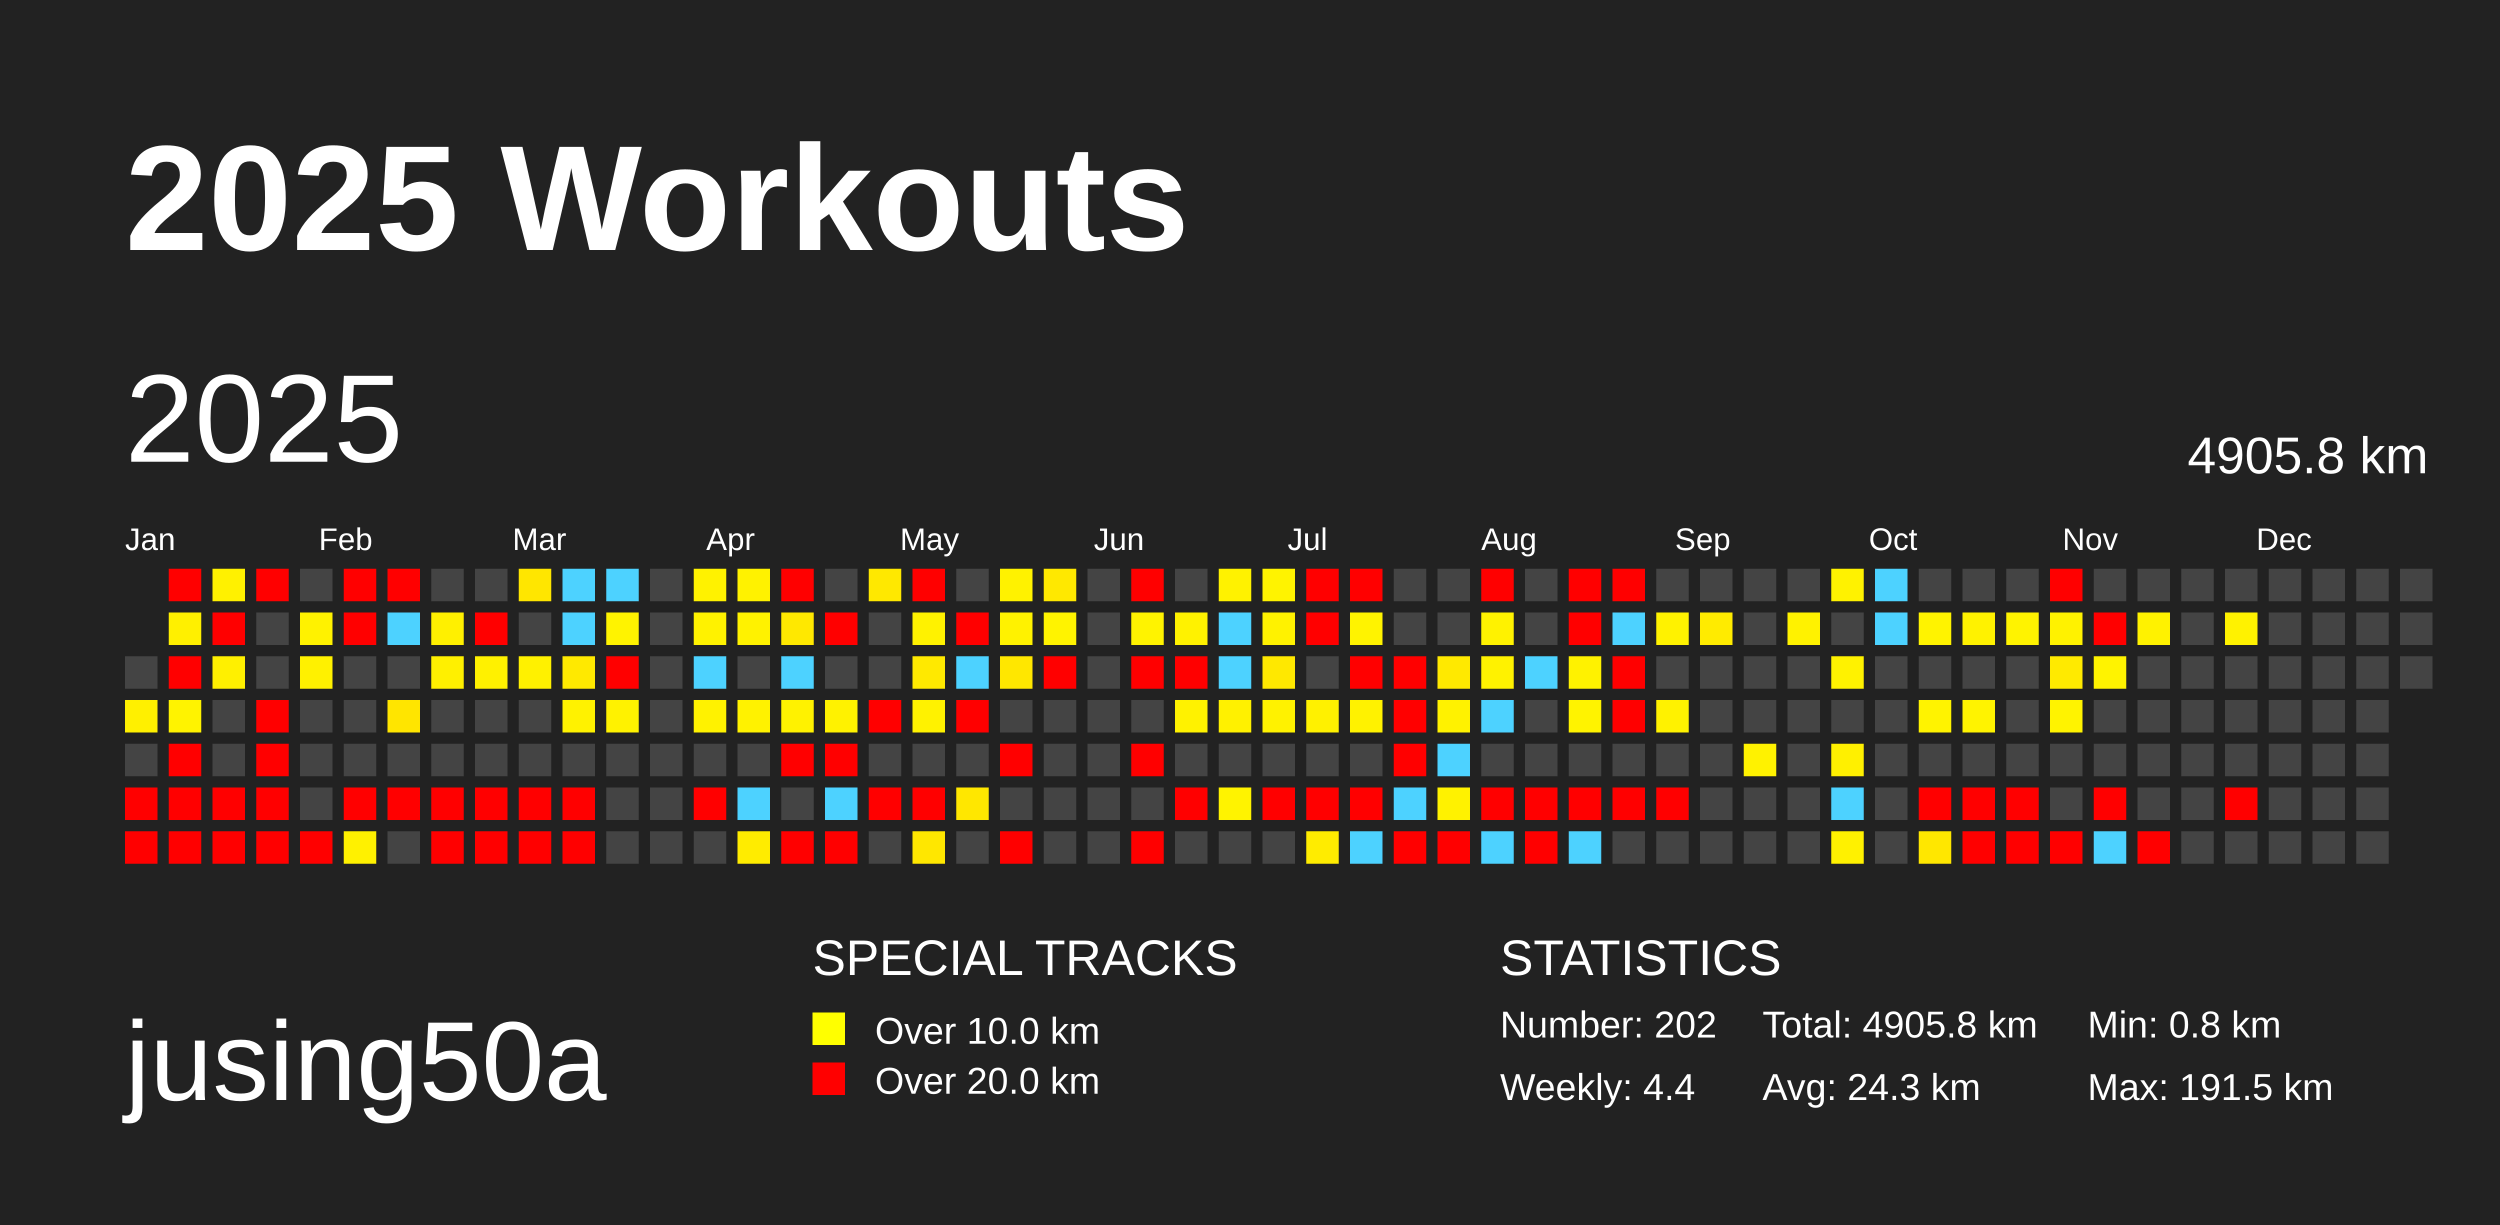
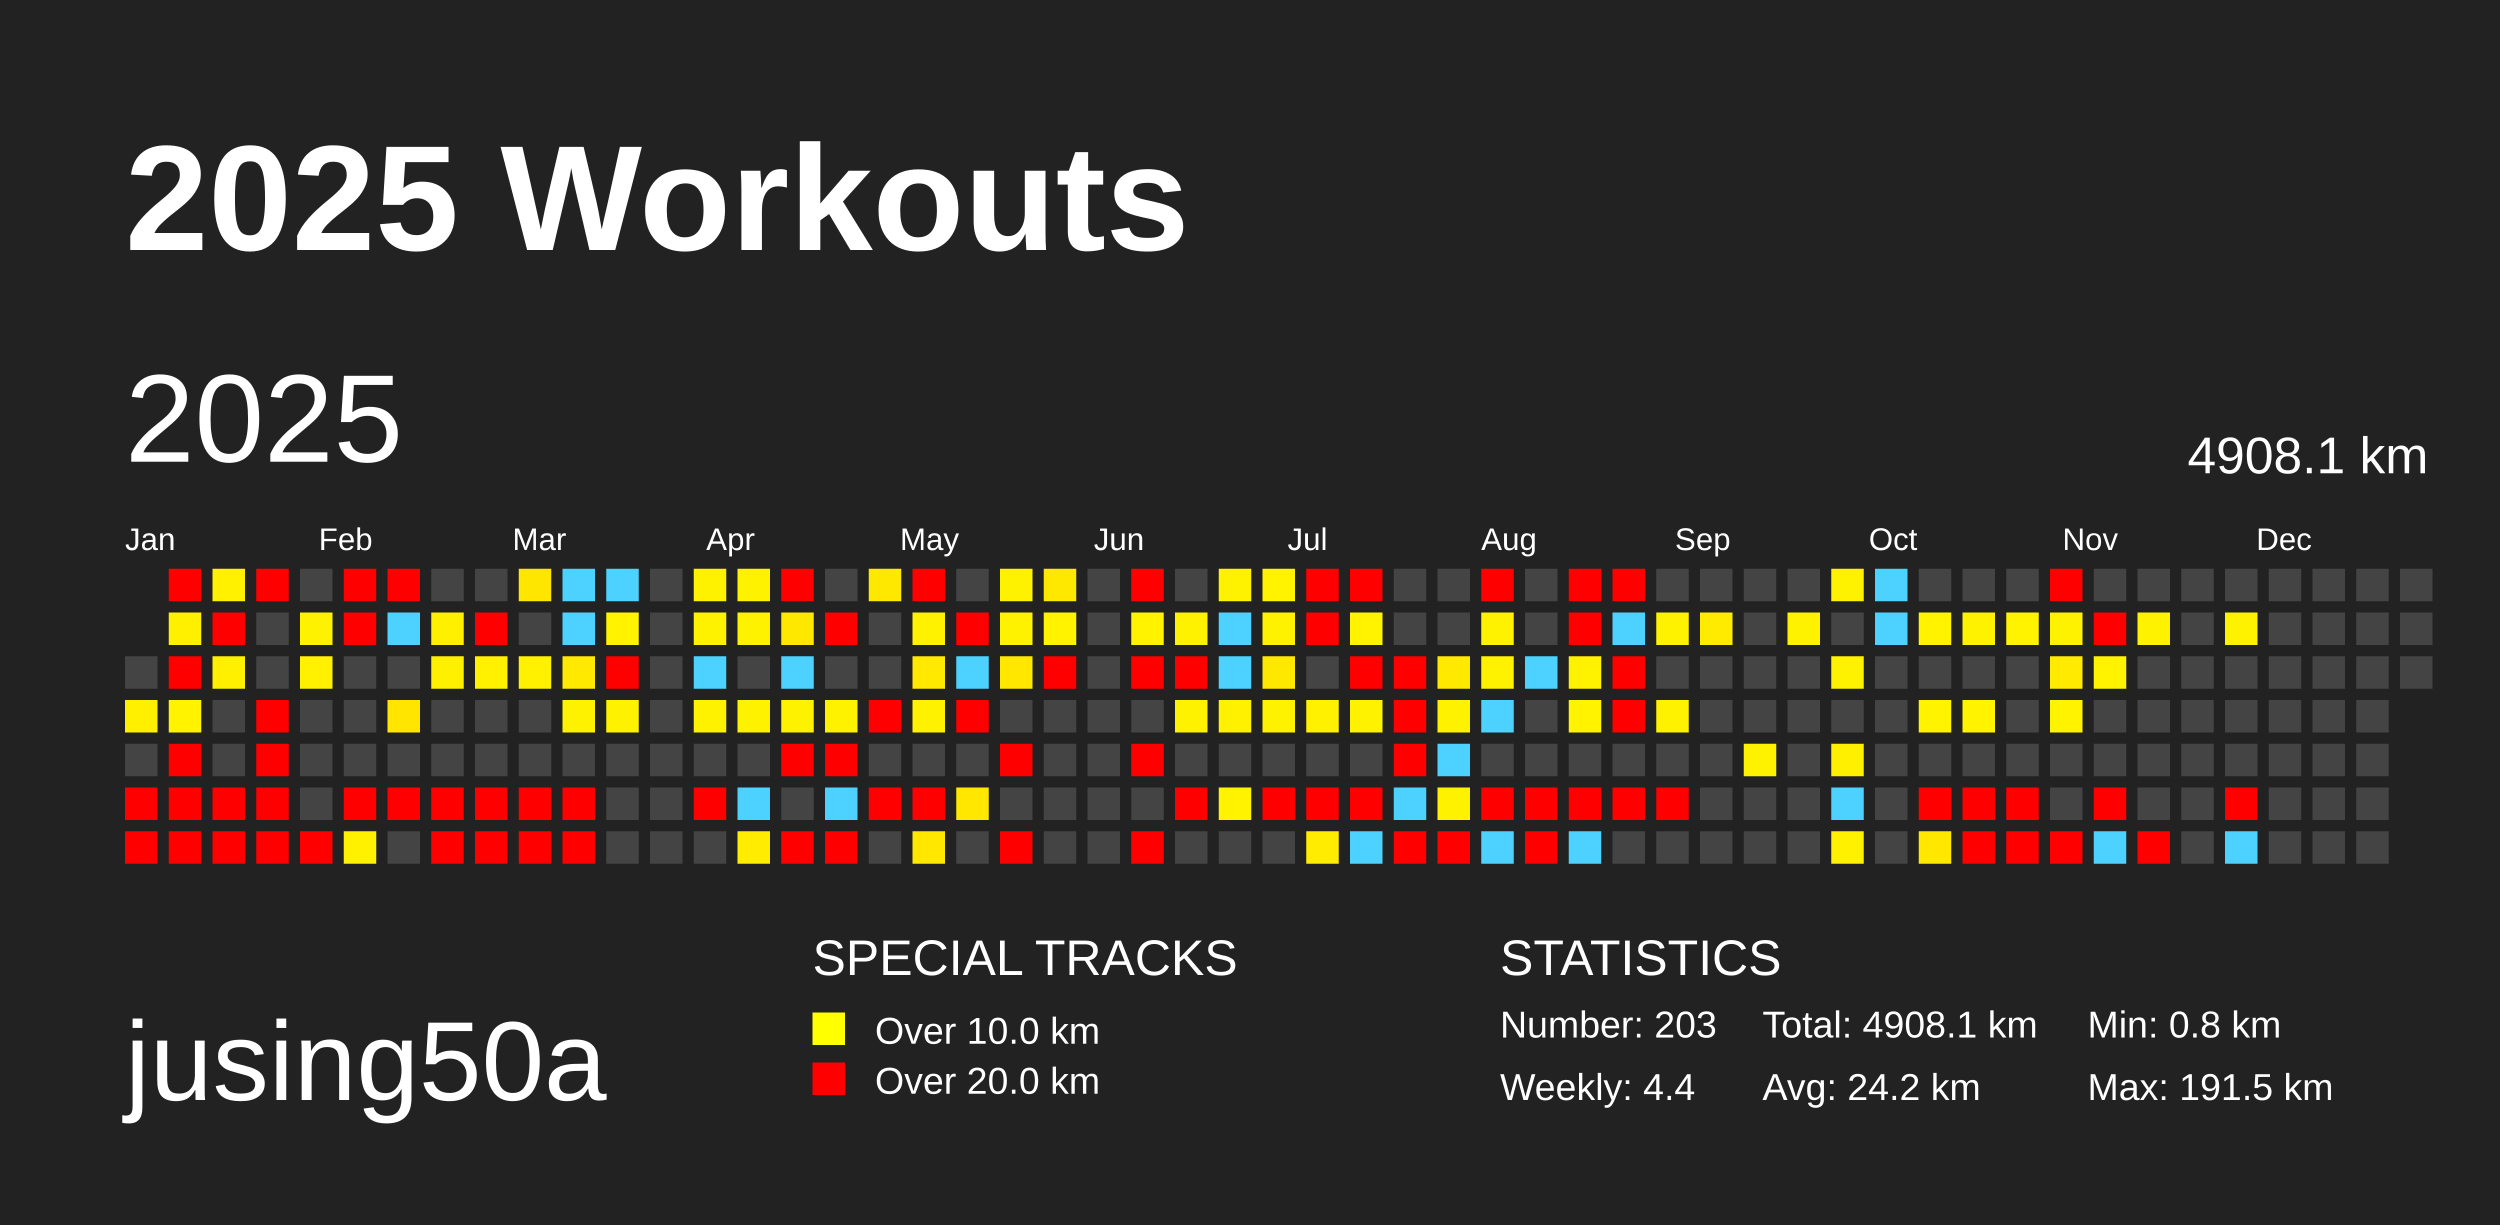
<svg xmlns="http://www.w3.org/2000/svg" baseProfile="full" height="98mm" version="1.1" viewBox="0,0,200,98" width="200mm">
  <defs />
  <rect fill="#222222" height="98" width="200" x="0" y="0" />
  <text fill="#FFFFFF" style="font-size:12px; font-family:Arial; font-weight:bold;" x="10" y="20">2025 Workouts</text>
  <text fill="#FFFFFF" style="font-size:9px; font-family:Arial" x="10" y="88">jusing50a</text>
  <text fill="#FFFFFF" style="font-size:4px; font-family:Arial" x="65" y="78">SPECIAL TRACKS</text>
  <rect fill="yellow" height="2.6" width="2.6" x="65" y="81" />
  <text fill="#FFFFFF" style="font-size:3px; font-family:Arial" x="70" y="83.5">Over 10.0 km</text>
  <rect fill="red" height="2.6" width="2.6" x="65" y="85" />
  <text fill="#FFFFFF" style="font-size:3px; font-family:Arial" x="70" y="87.5">Over 20.0 km</text>
  <text fill="#FFFFFF" style="font-size:4px; font-family:Arial" x="120" y="78">STATISTICS</text>
-   <text fill="#FFFFFF" style="font-size:3px; font-family:Arial" x="120" y="83">Number: 202</text>
+   <text fill="#FFFFFF" style="font-size:3px; font-family:Arial" x="120" y="83">Number: 203</text>
  <text fill="#FFFFFF" style="font-size:3px; font-family:Arial" x="120" y="88">Weekly: 4.4</text>
-   <text fill="#FFFFFF" style="font-size:3px; font-family:Arial" x="141" y="83">Total: 4905.8 km</text>
-   <text fill="#FFFFFF" style="font-size:3px; font-family:Arial" x="141" y="88">Avg: 24.3 km</text>
+   <text fill="#FFFFFF" style="font-size:3px; font-family:Arial" x="141" y="83">Total: 4908.1 km</text>
+   <text fill="#FFFFFF" style="font-size:3px; font-family:Arial" x="141" y="88">Avg: 24.2 km</text>
  <text fill="#FFFFFF" style="font-size:3px; font-family:Arial" x="167" y="83">Min: 0.8 km</text>
  <text fill="#FFFFFF" style="font-size:3px; font-family:Arial" x="167" y="88">Max: 191.5 km</text>
  <text dominant-baseline="hanging" fill="#FFFFFF" style="font-size:10.0px; font-family:Arial;" x="10" y="30">2025</text>
-   <text dominant-baseline="hanging" fill="#FFFFFF" style="font-size:4.125px; font-family:Arial;" x="175" y="35">4905.8 km</text>
+   <text dominant-baseline="hanging" fill="#FFFFFF" style="font-size:4.125px; font-family:Arial;" x="175" y="35">4908.1 km</text>
  <text fill="#FFFFFF" style="font-size:2.5px; font-family:Arial" x="10.0" y="44">Jan</text>
  <text fill="#FFFFFF" style="font-size:2.5px; font-family:Arial" x="25.5" y="44">Feb</text>
  <text fill="#FFFFFF" style="font-size:2.5px; font-family:Arial" x="41.0" y="44">Mar</text>
  <text fill="#FFFFFF" style="font-size:2.5px; font-family:Arial" x="56.5" y="44">Apr</text>
  <text fill="#FFFFFF" style="font-size:2.5px; font-family:Arial" x="72.0" y="44">May</text>
  <text fill="#FFFFFF" style="font-size:2.5px; font-family:Arial" x="87.5" y="44">Jun</text>
  <text fill="#FFFFFF" style="font-size:2.5px; font-family:Arial" x="103.0" y="44">Jul</text>
  <text fill="#FFFFFF" style="font-size:2.5px; font-family:Arial" x="118.5" y="44">Aug</text>
  <text fill="#FFFFFF" style="font-size:2.5px; font-family:Arial" x="134.0" y="44">Sep</text>
  <text fill="#FFFFFF" style="font-size:2.5px; font-family:Arial" x="149.5" y="44">Oct</text>
  <text fill="#FFFFFF" style="font-size:2.5px; font-family:Arial" x="165.0" y="44">Nov</text>
  <text fill="#FFFFFF" style="font-size:2.5px; font-family:Arial" x="180.5" y="44">Dec</text>
  <rect fill="#444444" height="2.6" width="2.6" x="10.0" y="52.5" />
  <rect fill="#fff000" height="2.6" width="2.6" x="10.0" y="56.0" />
  <rect fill="#444444" height="2.6" width="2.6" x="10.0" y="59.5" />
  <rect fill="red" height="2.6" width="2.6" x="10.0" y="63.0" />
  <rect fill="red" height="2.6" width="2.6" x="10.0" y="66.5" />
  <rect fill="red" height="2.6" width="2.6" x="13.5" y="45.5" />
  <rect fill="#fff000" height="2.6" width="2.6" x="13.5" y="49.0" />
  <rect fill="red" height="2.6" width="2.6" x="13.5" y="52.5" />
  <rect fill="#fff300" height="2.6" width="2.6" x="13.5" y="56.0" />
  <rect fill="red" height="2.6" width="2.6" x="13.5" y="59.5" />
  <rect fill="red" height="2.6" width="2.6" x="13.5" y="63.0" />
  <rect fill="red" height="2.6" width="2.6" x="13.5" y="66.5" />
  <rect fill="#fff100" height="2.6" width="2.6" x="17.0" y="45.5" />
  <rect fill="red" height="2.6" width="2.6" x="17.0" y="49.0" />
  <rect fill="#fff000" height="2.6" width="2.6" x="17.0" y="52.5" />
  <rect fill="#444444" height="2.6" width="2.6" x="17.0" y="56.0" />
  <rect fill="#444444" height="2.6" width="2.6" x="17.0" y="59.5" />
  <rect fill="red" height="2.6" width="2.6" x="17.0" y="63.0" />
  <rect fill="red" height="2.6" width="2.6" x="17.0" y="66.5" />
  <rect fill="red" height="2.6" width="2.6" x="20.5" y="45.5" />
  <rect fill="#444444" height="2.6" width="2.6" x="20.5" y="49.0" />
  <rect fill="#444444" height="2.6" width="2.6" x="20.5" y="52.5" />
  <rect fill="red" height="2.6" width="2.6" x="20.5" y="56.0" />
  <rect fill="red" height="2.6" width="2.6" x="20.5" y="59.5" />
  <rect fill="red" height="2.6" width="2.6" x="20.5" y="63.0" />
  <rect fill="red" height="2.6" width="2.6" x="20.5" y="66.5" />
  <rect fill="#444444" height="2.6" width="2.6" x="24.0" y="45.5" />
  <rect fill="#fff200" height="2.6" width="2.6" x="24.0" y="49.0" />
  <rect fill="#fff100" height="2.6" width="2.6" x="24.0" y="52.5" />
  <rect fill="#444444" height="2.6" width="2.6" x="24.0" y="56.0" />
  <rect fill="#444444" height="2.6" width="2.6" x="24.0" y="59.5" />
  <rect fill="#444444" height="2.6" width="2.6" x="24.0" y="63.0" />
  <rect fill="red" height="2.6" width="2.6" x="24.0" y="66.5" />
  <rect fill="red" height="2.6" width="2.6" x="27.5" y="45.5" />
  <rect fill="red" height="2.6" width="2.6" x="27.5" y="49.0" />
  <rect fill="#444444" height="2.6" width="2.6" x="27.5" y="52.5" />
  <rect fill="#444444" height="2.6" width="2.6" x="27.5" y="56.0" />
  <rect fill="#444444" height="2.6" width="2.6" x="27.5" y="59.5" />
  <rect fill="red" height="2.6" width="2.6" x="27.5" y="63.0" />
  <rect fill="#fff100" height="2.6" width="2.6" x="27.5" y="66.5" />
  <rect fill="red" height="2.6" width="2.6" x="31.0" y="45.5" />
  <rect fill="#4dd2ff" height="2.6" width="2.6" x="31.0" y="49.0" />
  <rect fill="#444444" height="2.6" width="2.6" x="31.0" y="52.5" />
  <rect fill="#ffe500" height="2.6" width="2.6" x="31.0" y="56.0" />
  <rect fill="#444444" height="2.6" width="2.6" x="31.0" y="59.5" />
  <rect fill="red" height="2.6" width="2.6" x="31.0" y="63.0" />
  <rect fill="#444444" height="2.6" width="2.6" x="31.0" y="66.5" />
  <rect fill="#444444" height="2.6" width="2.6" x="34.5" y="45.5" />
  <rect fill="#fff000" height="2.6" width="2.6" x="34.5" y="49.0" />
  <rect fill="#fff000" height="2.6" width="2.6" x="34.5" y="52.5" />
  <rect fill="#444444" height="2.6" width="2.6" x="34.5" y="56.0" />
  <rect fill="#444444" height="2.6" width="2.6" x="34.5" y="59.5" />
  <rect fill="red" height="2.6" width="2.6" x="34.5" y="63.0" />
  <rect fill="red" height="2.6" width="2.6" x="34.5" y="66.5" />
  <rect fill="#444444" height="2.6" width="2.6" x="38.0" y="45.5" />
  <rect fill="red" height="2.6" width="2.6" x="38.0" y="49.0" />
  <rect fill="#fff100" height="2.6" width="2.6" x="38.0" y="52.5" />
  <rect fill="#444444" height="2.6" width="2.6" x="38.0" y="56.0" />
  <rect fill="#444444" height="2.6" width="2.6" x="38.0" y="59.5" />
  <rect fill="red" height="2.6" width="2.6" x="38.0" y="63.0" />
  <rect fill="red" height="2.6" width="2.6" x="38.0" y="66.5" />
  <rect fill="#ffe600" height="2.6" width="2.6" x="41.5" y="45.5" />
  <rect fill="#444444" height="2.6" width="2.6" x="41.5" y="49.0" />
  <rect fill="#fff100" height="2.6" width="2.6" x="41.5" y="52.5" />
  <rect fill="#444444" height="2.6" width="2.6" x="41.5" y="56.0" />
  <rect fill="#444444" height="2.6" width="2.6" x="41.5" y="59.5" />
  <rect fill="red" height="2.6" width="2.6" x="41.5" y="63.0" />
  <rect fill="red" height="2.6" width="2.6" x="41.5" y="66.5" />
  <rect fill="#4dd2ff" height="2.6" width="2.6" x="45.0" y="45.5" />
  <rect fill="#4dd2ff" height="2.6" width="2.6" x="45.0" y="49.0" />
  <rect fill="#ffe900" height="2.6" width="2.6" x="45.0" y="52.5" />
  <rect fill="#fff200" height="2.6" width="2.6" x="45.0" y="56.0" />
  <rect fill="#444444" height="2.6" width="2.6" x="45.0" y="59.5" />
  <rect fill="red" height="2.6" width="2.6" x="45.0" y="63.0" />
  <rect fill="red" height="2.6" width="2.6" x="45.0" y="66.5" />
  <rect fill="#4dd2ff" height="2.6" width="2.6" x="48.5" y="45.5" />
  <rect fill="#fff300" height="2.6" width="2.6" x="48.5" y="49.0" />
  <rect fill="red" height="2.6" width="2.6" x="48.5" y="52.5" />
  <rect fill="#fff200" height="2.6" width="2.6" x="48.5" y="56.0" />
  <rect fill="#444444" height="2.6" width="2.6" x="48.5" y="59.5" />
  <rect fill="#444444" height="2.6" width="2.6" x="48.5" y="63.0" />
  <rect fill="#444444" height="2.6" width="2.6" x="48.5" y="66.5" />
  <rect fill="#444444" height="2.6" width="2.6" x="52.0" y="45.5" />
  <rect fill="#444444" height="2.6" width="2.6" x="52.0" y="49.0" />
  <rect fill="#444444" height="2.6" width="2.6" x="52.0" y="52.5" />
  <rect fill="#444444" height="2.6" width="2.6" x="52.0" y="56.0" />
  <rect fill="#444444" height="2.6" width="2.6" x="52.0" y="59.5" />
  <rect fill="#444444" height="2.6" width="2.6" x="52.0" y="63.0" />
  <rect fill="#444444" height="2.6" width="2.6" x="52.0" y="66.5" />
  <rect fill="#fff200" height="2.6" width="2.6" x="55.5" y="45.5" />
  <rect fill="#fff200" height="2.6" width="2.6" x="55.5" y="49.0" />
  <rect fill="#4dd2ff" height="2.6" width="2.6" x="55.5" y="52.5" />
  <rect fill="#fff200" height="2.6" width="2.6" x="55.5" y="56.0" />
  <rect fill="#444444" height="2.6" width="2.6" x="55.5" y="59.5" />
  <rect fill="red" height="2.6" width="2.6" x="55.5" y="63.0" />
  <rect fill="#444444" height="2.6" width="2.6" x="55.5" y="66.5" />
  <rect fill="#fff200" height="2.6" width="2.6" x="59.0" y="45.5" />
  <rect fill="#fff200" height="2.6" width="2.6" x="59.0" y="49.0" />
  <rect fill="#444444" height="2.6" width="2.6" x="59.0" y="52.5" />
  <rect fill="#fff200" height="2.6" width="2.6" x="59.0" y="56.0" />
  <rect fill="#444444" height="2.6" width="2.6" x="59.0" y="59.5" />
  <rect fill="#4dd2ff" height="2.6" width="2.6" x="59.0" y="63.0" />
  <rect fill="#ffec00" height="2.6" width="2.6" x="59.0" y="66.5" />
  <rect fill="red" height="2.6" width="2.6" x="62.5" y="45.5" />
  <rect fill="#ffe800" height="2.6" width="2.6" x="62.5" y="49.0" />
  <rect fill="#4dd2ff" height="2.6" width="2.6" x="62.5" y="52.5" />
  <rect fill="#fff200" height="2.6" width="2.6" x="62.5" y="56.0" />
  <rect fill="red" height="2.6" width="2.6" x="62.5" y="59.5" />
  <rect fill="#444444" height="2.6" width="2.6" x="62.5" y="63.0" />
  <rect fill="red" height="2.6" width="2.6" x="62.5" y="66.5" />
  <rect fill="#444444" height="2.6" width="2.6" x="66.0" y="45.5" />
  <rect fill="red" height="2.6" width="2.6" x="66.0" y="49.0" />
  <rect fill="#444444" height="2.6" width="2.6" x="66.0" y="52.5" />
  <rect fill="#fff200" height="2.6" width="2.6" x="66.0" y="56.0" />
  <rect fill="red" height="2.6" width="2.6" x="66.0" y="59.5" />
  <rect fill="#4dd2ff" height="2.6" width="2.6" x="66.0" y="63.0" />
  <rect fill="red" height="2.6" width="2.6" x="66.0" y="66.5" />
  <rect fill="#ffe800" height="2.6" width="2.6" x="69.5" y="45.5" />
  <rect fill="#444444" height="2.6" width="2.6" x="69.5" y="49.0" />
  <rect fill="#444444" height="2.6" width="2.6" x="69.5" y="52.5" />
  <rect fill="red" height="2.6" width="2.6" x="69.5" y="56.0" />
  <rect fill="#444444" height="2.6" width="2.6" x="69.5" y="59.5" />
  <rect fill="red" height="2.6" width="2.6" x="69.5" y="63.0" />
  <rect fill="#444444" height="2.6" width="2.6" x="69.5" y="66.5" />
  <rect fill="red" height="2.6" width="2.6" x="73.0" y="45.5" />
  <rect fill="#fff200" height="2.6" width="2.6" x="73.0" y="49.0" />
  <rect fill="#ffe900" height="2.6" width="2.6" x="73.0" y="52.5" />
  <rect fill="#fff200" height="2.6" width="2.6" x="73.0" y="56.0" />
  <rect fill="#444444" height="2.6" width="2.6" x="73.0" y="59.5" />
  <rect fill="red" height="2.6" width="2.6" x="73.0" y="63.0" />
  <rect fill="#ffe700" height="2.6" width="2.6" x="73.0" y="66.5" />
  <rect fill="#444444" height="2.6" width="2.6" x="76.5" y="45.5" />
  <rect fill="red" height="2.6" width="2.6" x="76.5" y="49.0" />
  <rect fill="#4dd2ff" height="2.6" width="2.6" x="76.5" y="52.5" />
  <rect fill="red" height="2.6" width="2.6" x="76.5" y="56.0" />
  <rect fill="#444444" height="2.6" width="2.6" x="76.5" y="59.5" />
  <rect fill="#ffe700" height="2.6" width="2.6" x="76.5" y="63.0" />
  <rect fill="#444444" height="2.6" width="2.6" x="76.5" y="66.5" />
  <rect fill="#fff200" height="2.6" width="2.6" x="80.0" y="45.5" />
  <rect fill="#fff200" height="2.6" width="2.6" x="80.0" y="49.0" />
  <rect fill="#ffe700" height="2.6" width="2.6" x="80.0" y="52.5" />
  <rect fill="#444444" height="2.6" width="2.6" x="80.0" y="56.0" />
  <rect fill="red" height="2.6" width="2.6" x="80.0" y="59.5" />
  <rect fill="#444444" height="2.6" width="2.6" x="80.0" y="63.0" />
  <rect fill="red" height="2.6" width="2.6" x="80.0" y="66.5" />
  <rect fill="#ffe800" height="2.6" width="2.6" x="83.5" y="45.5" />
  <rect fill="#fff300" height="2.6" width="2.6" x="83.5" y="49.0" />
  <rect fill="red" height="2.6" width="2.6" x="83.5" y="52.5" />
  <rect fill="#444444" height="2.6" width="2.6" x="83.5" y="56.0" />
  <rect fill="#444444" height="2.6" width="2.6" x="83.5" y="59.5" />
  <rect fill="#444444" height="2.6" width="2.6" x="83.5" y="63.0" />
  <rect fill="#444444" height="2.6" width="2.6" x="83.5" y="66.5" />
  <rect fill="#444444" height="2.6" width="2.6" x="87.0" y="45.5" />
  <rect fill="#444444" height="2.6" width="2.6" x="87.0" y="49.0" />
  <rect fill="#444444" height="2.6" width="2.6" x="87.0" y="52.5" />
  <rect fill="#444444" height="2.6" width="2.6" x="87.0" y="56.0" />
  <rect fill="#444444" height="2.6" width="2.6" x="87.0" y="59.5" />
  <rect fill="#444444" height="2.6" width="2.6" x="87.0" y="63.0" />
  <rect fill="#444444" height="2.6" width="2.6" x="87.0" y="66.5" />
  <rect fill="red" height="2.6" width="2.6" x="90.5" y="45.5" />
  <rect fill="#fff300" height="2.6" width="2.6" x="90.5" y="49.0" />
  <rect fill="red" height="2.6" width="2.6" x="90.5" y="52.5" />
  <rect fill="#444444" height="2.6" width="2.6" x="90.5" y="56.0" />
  <rect fill="red" height="2.6" width="2.6" x="90.5" y="59.5" />
  <rect fill="#444444" height="2.6" width="2.6" x="90.5" y="63.0" />
  <rect fill="red" height="2.6" width="2.6" x="90.5" y="66.5" />
  <rect fill="#444444" height="2.6" width="2.6" x="94.0" y="45.5" />
  <rect fill="#fff200" height="2.6" width="2.6" x="94.0" y="49.0" />
  <rect fill="red" height="2.6" width="2.6" x="94.0" y="52.5" />
  <rect fill="#fff200" height="2.6" width="2.6" x="94.0" y="56.0" />
  <rect fill="#444444" height="2.6" width="2.6" x="94.0" y="59.5" />
  <rect fill="red" height="2.6" width="2.6" x="94.0" y="63.0" />
  <rect fill="#444444" height="2.6" width="2.6" x="94.0" y="66.5" />
  <rect fill="#fff200" height="2.6" width="2.6" x="97.5" y="45.5" />
  <rect fill="#4dd2ff" height="2.6" width="2.6" x="97.5" y="49.0" />
  <rect fill="#4dd2ff" height="2.6" width="2.6" x="97.5" y="52.5" />
  <rect fill="#fff100" height="2.6" width="2.6" x="97.5" y="56.0" />
  <rect fill="#444444" height="2.6" width="2.6" x="97.5" y="59.5" />
  <rect fill="#fff300" height="2.6" width="2.6" x="97.5" y="63.0" />
  <rect fill="#444444" height="2.6" width="2.6" x="97.5" y="66.5" />
  <rect fill="#fff300" height="2.6" width="2.6" x="101.0" y="45.5" />
  <rect fill="#fff200" height="2.6" width="2.6" x="101.0" y="49.0" />
  <rect fill="#ffe800" height="2.6" width="2.6" x="101.0" y="52.5" />
  <rect fill="#fff200" height="2.6" width="2.6" x="101.0" y="56.0" />
  <rect fill="#444444" height="2.6" width="2.6" x="101.0" y="59.5" />
  <rect fill="red" height="2.6" width="2.6" x="101.0" y="63.0" />
  <rect fill="#444444" height="2.6" width="2.6" x="101.0" y="66.5" />
  <rect fill="red" height="2.6" width="2.6" x="104.5" y="45.5" />
  <rect fill="red" height="2.6" width="2.6" x="104.5" y="49.0" />
  <rect fill="#444444" height="2.6" width="2.6" x="104.5" y="52.5" />
  <rect fill="#fff100" height="2.6" width="2.6" x="104.5" y="56.0" />
  <rect fill="#444444" height="2.6" width="2.6" x="104.5" y="59.5" />
  <rect fill="red" height="2.6" width="2.6" x="104.5" y="63.0" />
  <rect fill="#ffec00" height="2.6" width="2.6" x="104.5" y="66.5" />
  <rect fill="red" height="2.6" width="2.6" x="108.0" y="45.5" />
  <rect fill="#fff300" height="2.6" width="2.6" x="108.0" y="49.0" />
  <rect fill="red" height="2.6" width="2.6" x="108.0" y="52.5" />
  <rect fill="#fff200" height="2.6" width="2.6" x="108.0" y="56.0" />
  <rect fill="#444444" height="2.6" width="2.6" x="108.0" y="59.5" />
  <rect fill="red" height="2.6" width="2.6" x="108.0" y="63.0" />
  <rect fill="#4dd2ff" height="2.6" width="2.6" x="108.0" y="66.5" />
  <rect fill="#444444" height="2.6" width="2.6" x="111.5" y="45.5" />
  <rect fill="#444444" height="2.6" width="2.6" x="111.5" y="49.0" />
  <rect fill="red" height="2.6" width="2.6" x="111.5" y="52.5" />
  <rect fill="red" height="2.6" width="2.6" x="111.5" y="56.0" />
  <rect fill="red" height="2.6" width="2.6" x="111.5" y="59.5" />
  <rect fill="#4dd2ff" height="2.6" width="2.6" x="111.5" y="63.0" />
  <rect fill="red" height="2.6" width="2.6" x="111.5" y="66.5" />
  <rect fill="#444444" height="2.6" width="2.6" x="115.0" y="45.5" />
  <rect fill="#444444" height="2.6" width="2.6" x="115.0" y="49.0" />
  <rect fill="#ffe900" height="2.6" width="2.6" x="115.0" y="52.5" />
  <rect fill="#fff200" height="2.6" width="2.6" x="115.0" y="56.0" />
  <rect fill="#4dd2ff" height="2.6" width="2.6" x="115.0" y="59.5" />
  <rect fill="#fff200" height="2.6" width="2.6" x="115.0" y="63.0" />
  <rect fill="red" height="2.6" width="2.6" x="115.0" y="66.5" />
  <rect fill="red" height="2.6" width="2.6" x="118.5" y="45.5" />
  <rect fill="#fff200" height="2.6" width="2.6" x="118.5" y="49.0" />
  <rect fill="#fff200" height="2.6" width="2.6" x="118.5" y="52.5" />
  <rect fill="#4dd2ff" height="2.6" width="2.6" x="118.5" y="56.0" />
  <rect fill="#444444" height="2.6" width="2.6" x="118.5" y="59.5" />
  <rect fill="red" height="2.6" width="2.6" x="118.5" y="63.0" />
  <rect fill="#4dd2ff" height="2.6" width="2.6" x="118.5" y="66.5" />
  <rect fill="#444444" height="2.6" width="2.6" x="122.0" y="45.5" />
  <rect fill="#444444" height="2.6" width="2.6" x="122.0" y="49.0" />
  <rect fill="#4dd2ff" height="2.6" width="2.6" x="122.0" y="52.5" />
  <rect fill="#444444" height="2.6" width="2.6" x="122.0" y="56.0" />
  <rect fill="#444444" height="2.6" width="2.6" x="122.0" y="59.5" />
  <rect fill="red" height="2.6" width="2.6" x="122.0" y="63.0" />
  <rect fill="red" height="2.6" width="2.6" x="122.0" y="66.5" />
  <rect fill="red" height="2.6" width="2.6" x="125.5" y="45.5" />
  <rect fill="red" height="2.6" width="2.6" x="125.5" y="49.0" />
  <rect fill="#fff200" height="2.6" width="2.6" x="125.5" y="52.5" />
  <rect fill="#fff300" height="2.6" width="2.6" x="125.5" y="56.0" />
  <rect fill="#444444" height="2.6" width="2.6" x="125.5" y="59.5" />
  <rect fill="red" height="2.6" width="2.6" x="125.5" y="63.0" />
  <rect fill="#4dd2ff" height="2.6" width="2.6" x="125.5" y="66.5" />
  <rect fill="red" height="2.6" width="2.6" x="129.0" y="45.5" />
  <rect fill="#4dd2ff" height="2.6" width="2.6" x="129.0" y="49.0" />
  <rect fill="red" height="2.6" width="2.6" x="129.0" y="52.5" />
  <rect fill="red" height="2.6" width="2.6" x="129.0" y="56.0" />
  <rect fill="#444444" height="2.6" width="2.6" x="129.0" y="59.5" />
  <rect fill="red" height="2.6" width="2.6" x="129.0" y="63.0" />
  <rect fill="#444444" height="2.6" width="2.6" x="129.0" y="66.5" />
  <rect fill="#444444" height="2.6" width="2.6" x="132.5" y="45.5" />
  <rect fill="#fff200" height="2.6" width="2.6" x="132.5" y="49.0" />
  <rect fill="#444444" height="2.6" width="2.6" x="132.5" y="52.5" />
  <rect fill="#fff200" height="2.6" width="2.6" x="132.5" y="56.0" />
  <rect fill="#444444" height="2.6" width="2.6" x="132.5" y="59.5" />
  <rect fill="red" height="2.6" width="2.6" x="132.5" y="63.0" />
  <rect fill="#444444" height="2.6" width="2.6" x="132.5" y="66.5" />
  <rect fill="#444444" height="2.6" width="2.6" x="136.0" y="45.5" />
  <rect fill="#ffeb00" height="2.6" width="2.6" x="136.0" y="49.0" />
  <rect fill="#444444" height="2.6" width="2.6" x="136.0" y="52.5" />
  <rect fill="#444444" height="2.6" width="2.6" x="136.0" y="56.0" />
  <rect fill="#444444" height="2.6" width="2.6" x="136.0" y="59.5" />
  <rect fill="#444444" height="2.6" width="2.6" x="136.0" y="63.0" />
  <rect fill="#444444" height="2.6" width="2.6" x="136.0" y="66.5" />
  <rect fill="#444444" height="2.6" width="2.6" x="139.5" y="45.5" />
  <rect fill="#444444" height="2.6" width="2.6" x="139.5" y="49.0" />
  <rect fill="#444444" height="2.6" width="2.6" x="139.5" y="52.5" />
  <rect fill="#444444" height="2.6" width="2.6" x="139.5" y="56.0" />
  <rect fill="#fff200" height="2.6" width="2.6" x="139.5" y="59.5" />
  <rect fill="#444444" height="2.6" width="2.6" x="139.5" y="63.0" />
  <rect fill="#444444" height="2.6" width="2.6" x="139.5" y="66.5" />
  <rect fill="#444444" height="2.6" width="2.6" x="143.0" y="45.5" />
  <rect fill="#fff200" height="2.6" width="2.6" x="143.0" y="49.0" />
  <rect fill="#444444" height="2.6" width="2.6" x="143.0" y="52.5" />
  <rect fill="#444444" height="2.6" width="2.6" x="143.0" y="56.0" />
  <rect fill="#444444" height="2.6" width="2.6" x="143.0" y="59.5" />
  <rect fill="#444444" height="2.6" width="2.6" x="143.0" y="63.0" />
  <rect fill="#444444" height="2.6" width="2.6" x="143.0" y="66.5" />
  <rect fill="#fff200" height="2.6" width="2.6" x="146.5" y="45.5" />
  <rect fill="#444444" height="2.6" width="2.6" x="146.5" y="49.0" />
  <rect fill="#fff200" height="2.6" width="2.6" x="146.5" y="52.5" />
  <rect fill="#444444" height="2.6" width="2.6" x="146.5" y="56.0" />
  <rect fill="#fff000" height="2.6" width="2.6" x="146.5" y="59.5" />
  <rect fill="#4dd2ff" height="2.6" width="2.6" x="146.5" y="63.0" />
  <rect fill="#fff100" height="2.6" width="2.6" x="146.5" y="66.5" />
  <rect fill="#4dd2ff" height="2.6" width="2.6" x="150.0" y="45.5" />
  <rect fill="#4dd2ff" height="2.6" width="2.6" x="150.0" y="49.0" />
  <rect fill="#444444" height="2.6" width="2.6" x="150.0" y="52.5" />
  <rect fill="#444444" height="2.6" width="2.6" x="150.0" y="56.0" />
  <rect fill="#444444" height="2.6" width="2.6" x="150.0" y="59.5" />
  <rect fill="#444444" height="2.6" width="2.6" x="150.0" y="63.0" />
  <rect fill="#444444" height="2.6" width="2.6" x="150.0" y="66.5" />
  <rect fill="#444444" height="2.6" width="2.6" x="153.5" y="45.5" />
  <rect fill="#fff300" height="2.6" width="2.6" x="153.5" y="49.0" />
  <rect fill="#444444" height="2.6" width="2.6" x="153.5" y="52.5" />
  <rect fill="#fff300" height="2.6" width="2.6" x="153.5" y="56.0" />
  <rect fill="#444444" height="2.6" width="2.6" x="153.5" y="59.5" />
  <rect fill="red" height="2.6" width="2.6" x="153.5" y="63.0" />
  <rect fill="#ffe700" height="2.6" width="2.6" x="153.5" y="66.5" />
  <rect fill="#444444" height="2.6" width="2.6" x="157.0" y="45.5" />
  <rect fill="#fff200" height="2.6" width="2.6" x="157.0" y="49.0" />
  <rect fill="#444444" height="2.6" width="2.6" x="157.0" y="52.5" />
  <rect fill="#fff300" height="2.6" width="2.6" x="157.0" y="56.0" />
  <rect fill="#444444" height="2.6" width="2.6" x="157.0" y="59.5" />
  <rect fill="red" height="2.6" width="2.6" x="157.0" y="63.0" />
  <rect fill="red" height="2.6" width="2.6" x="157.0" y="66.5" />
  <rect fill="#444444" height="2.6" width="2.6" x="160.5" y="45.5" />
  <rect fill="#fff300" height="2.6" width="2.6" x="160.5" y="49.0" />
  <rect fill="#444444" height="2.6" width="2.6" x="160.5" y="52.5" />
  <rect fill="#444444" height="2.6" width="2.6" x="160.5" y="56.0" />
  <rect fill="#444444" height="2.6" width="2.6" x="160.5" y="59.5" />
  <rect fill="red" height="2.6" width="2.6" x="160.5" y="63.0" />
  <rect fill="red" height="2.6" width="2.6" x="160.5" y="66.5" />
  <rect fill="red" height="2.6" width="2.6" x="164.0" y="45.5" />
  <rect fill="#fff200" height="2.6" width="2.6" x="164.0" y="49.0" />
  <rect fill="#ffea00" height="2.6" width="2.6" x="164.0" y="52.5" />
  <rect fill="#fff300" height="2.6" width="2.6" x="164.0" y="56.0" />
  <rect fill="#444444" height="2.6" width="2.6" x="164.0" y="59.5" />
  <rect fill="#444444" height="2.6" width="2.6" x="164.0" y="63.0" />
  <rect fill="red" height="2.6" width="2.6" x="164.0" y="66.5" />
  <rect fill="#444444" height="2.6" width="2.6" x="167.5" y="45.5" />
  <rect fill="red" height="2.6" width="2.6" x="167.5" y="49.0" />
  <rect fill="#fff300" height="2.6" width="2.6" x="167.5" y="52.5" />
  <rect fill="#444444" height="2.6" width="2.6" x="167.5" y="56.0" />
  <rect fill="#444444" height="2.6" width="2.6" x="167.5" y="59.5" />
  <rect fill="red" height="2.6" width="2.6" x="167.5" y="63.0" />
  <rect fill="#4dd2ff" height="2.6" width="2.6" x="167.5" y="66.5" />
  <rect fill="#444444" height="2.6" width="2.6" x="171.0" y="45.5" />
  <rect fill="#fff200" height="2.6" width="2.6" x="171.0" y="49.0" />
  <rect fill="#444444" height="2.6" width="2.6" x="171.0" y="52.5" />
  <rect fill="#444444" height="2.6" width="2.6" x="171.0" y="56.0" />
  <rect fill="#444444" height="2.6" width="2.6" x="171.0" y="59.5" />
  <rect fill="#444444" height="2.6" width="2.6" x="171.0" y="63.0" />
  <rect fill="red" height="2.6" width="2.6" x="171.0" y="66.5" />
  <rect fill="#444444" height="2.6" width="2.6" x="174.5" y="45.5" />
  <rect fill="#444444" height="2.6" width="2.6" x="174.5" y="49.0" />
  <rect fill="#444444" height="2.6" width="2.6" x="174.5" y="52.5" />
  <rect fill="#444444" height="2.6" width="2.6" x="174.5" y="56.0" />
  <rect fill="#444444" height="2.6" width="2.6" x="174.5" y="59.5" />
  <rect fill="#444444" height="2.6" width="2.6" x="174.5" y="63.0" />
  <rect fill="#444444" height="2.6" width="2.6" x="174.5" y="66.5" />
  <rect fill="#444444" height="2.6" width="2.6" x="178.0" y="45.5" />
  <rect fill="#fff200" height="2.6" width="2.6" x="178.0" y="49.0" />
  <rect fill="#444444" height="2.6" width="2.6" x="178.0" y="52.5" />
  <rect fill="#444444" height="2.6" width="2.6" x="178.0" y="56.0" />
  <rect fill="#444444" height="2.6" width="2.6" x="178.0" y="59.5" />
  <rect fill="red" height="2.6" width="2.6" x="178.0" y="63.0" />
-   <rect fill="#444444" height="2.6" width="2.6" x="178.0" y="66.5" />
+   <rect fill="#4dd2ff" height="2.6" width="2.6" x="178.0" y="66.5" />
  <rect fill="#444444" height="2.6" width="2.6" x="181.5" y="45.5" />
  <rect fill="#444444" height="2.6" width="2.6" x="181.5" y="49.0" />
  <rect fill="#444444" height="2.6" width="2.6" x="181.5" y="52.5" />
  <rect fill="#444444" height="2.6" width="2.6" x="181.5" y="56.0" />
  <rect fill="#444444" height="2.6" width="2.6" x="181.5" y="59.5" />
  <rect fill="#444444" height="2.6" width="2.6" x="181.5" y="63.0" />
  <rect fill="#444444" height="2.6" width="2.6" x="181.5" y="66.5" />
  <rect fill="#444444" height="2.6" width="2.6" x="185.0" y="45.5" />
  <rect fill="#444444" height="2.6" width="2.6" x="185.0" y="49.0" />
  <rect fill="#444444" height="2.6" width="2.6" x="185.0" y="52.5" />
  <rect fill="#444444" height="2.6" width="2.6" x="185.0" y="56.0" />
  <rect fill="#444444" height="2.6" width="2.6" x="185.0" y="59.5" />
  <rect fill="#444444" height="2.6" width="2.6" x="185.0" y="63.0" />
  <rect fill="#444444" height="2.6" width="2.6" x="185.0" y="66.5" />
  <rect fill="#444444" height="2.6" width="2.6" x="188.5" y="45.5" />
  <rect fill="#444444" height="2.6" width="2.6" x="188.5" y="49.0" />
  <rect fill="#444444" height="2.6" width="2.6" x="188.5" y="52.5" />
  <rect fill="#444444" height="2.6" width="2.6" x="188.5" y="56.0" />
  <rect fill="#444444" height="2.6" width="2.6" x="188.5" y="59.5" />
  <rect fill="#444444" height="2.6" width="2.6" x="188.5" y="63.0" />
  <rect fill="#444444" height="2.6" width="2.6" x="188.5" y="66.5" />
  <rect fill="#444444" height="2.6" width="2.6" x="192.0" y="45.5" />
  <rect fill="#444444" height="2.6" width="2.6" x="192.0" y="49.0" />
  <rect fill="#444444" height="2.6" width="2.6" x="192.0" y="52.5" />
</svg>
